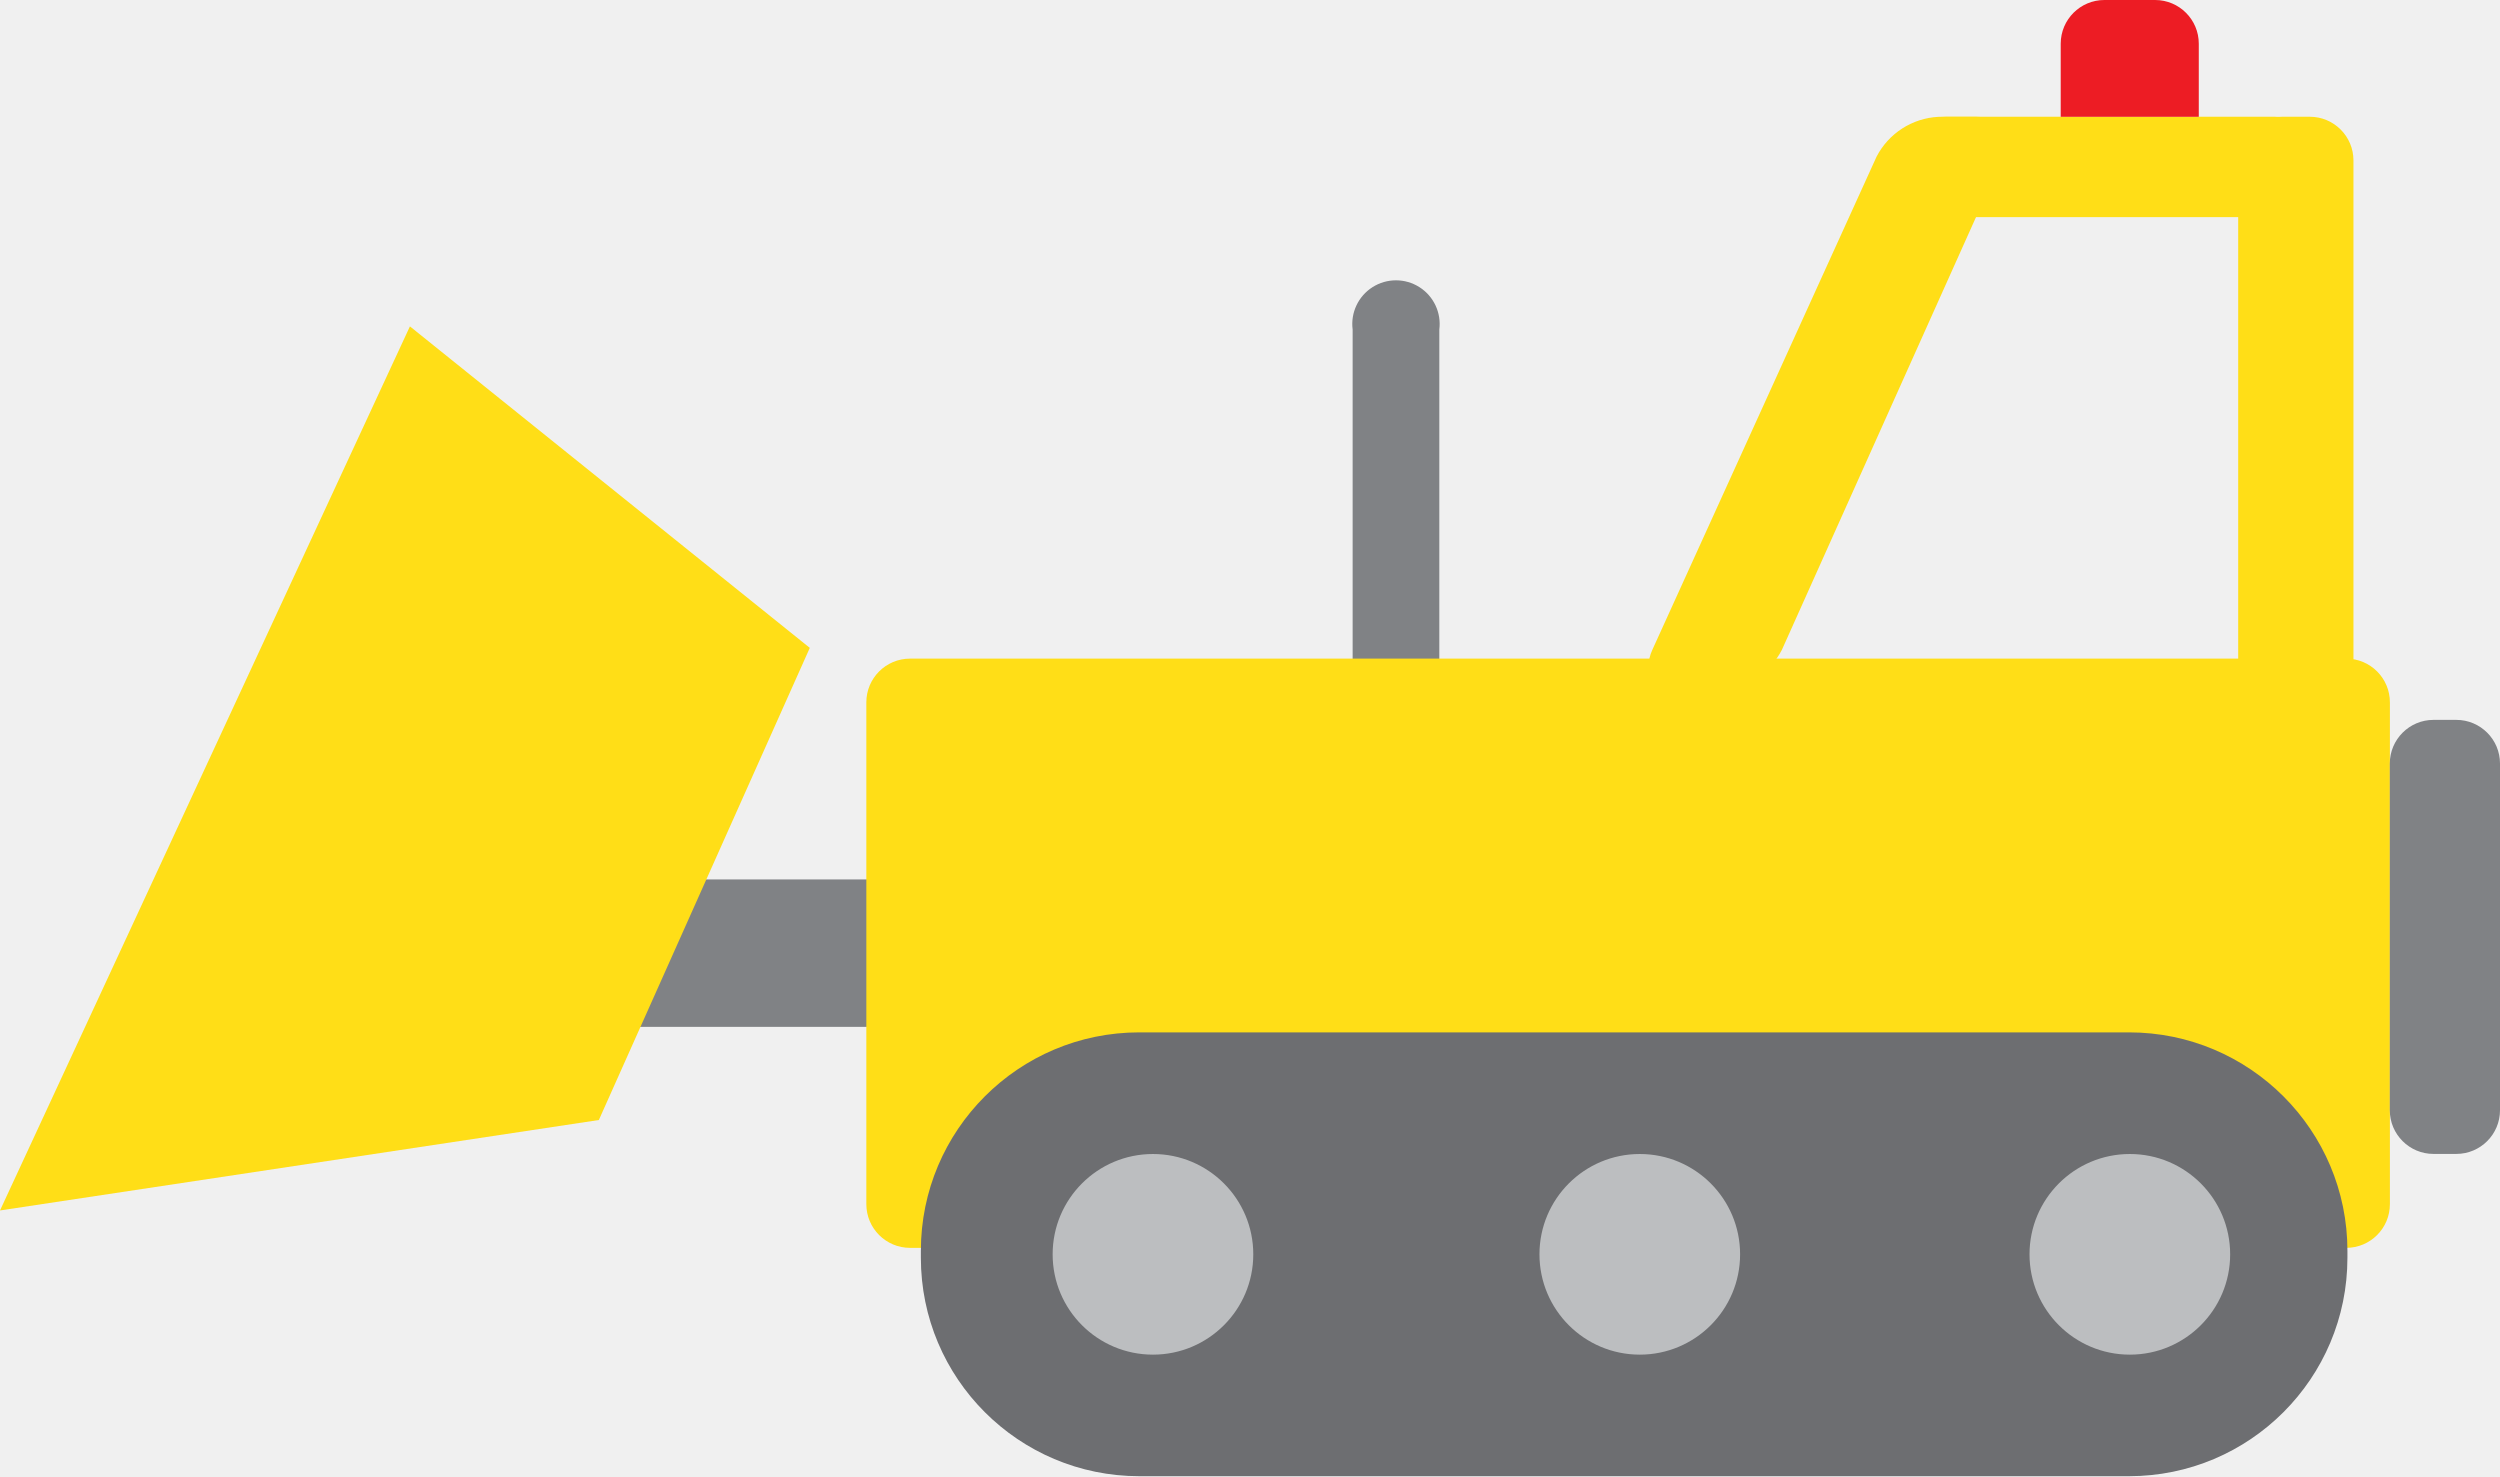
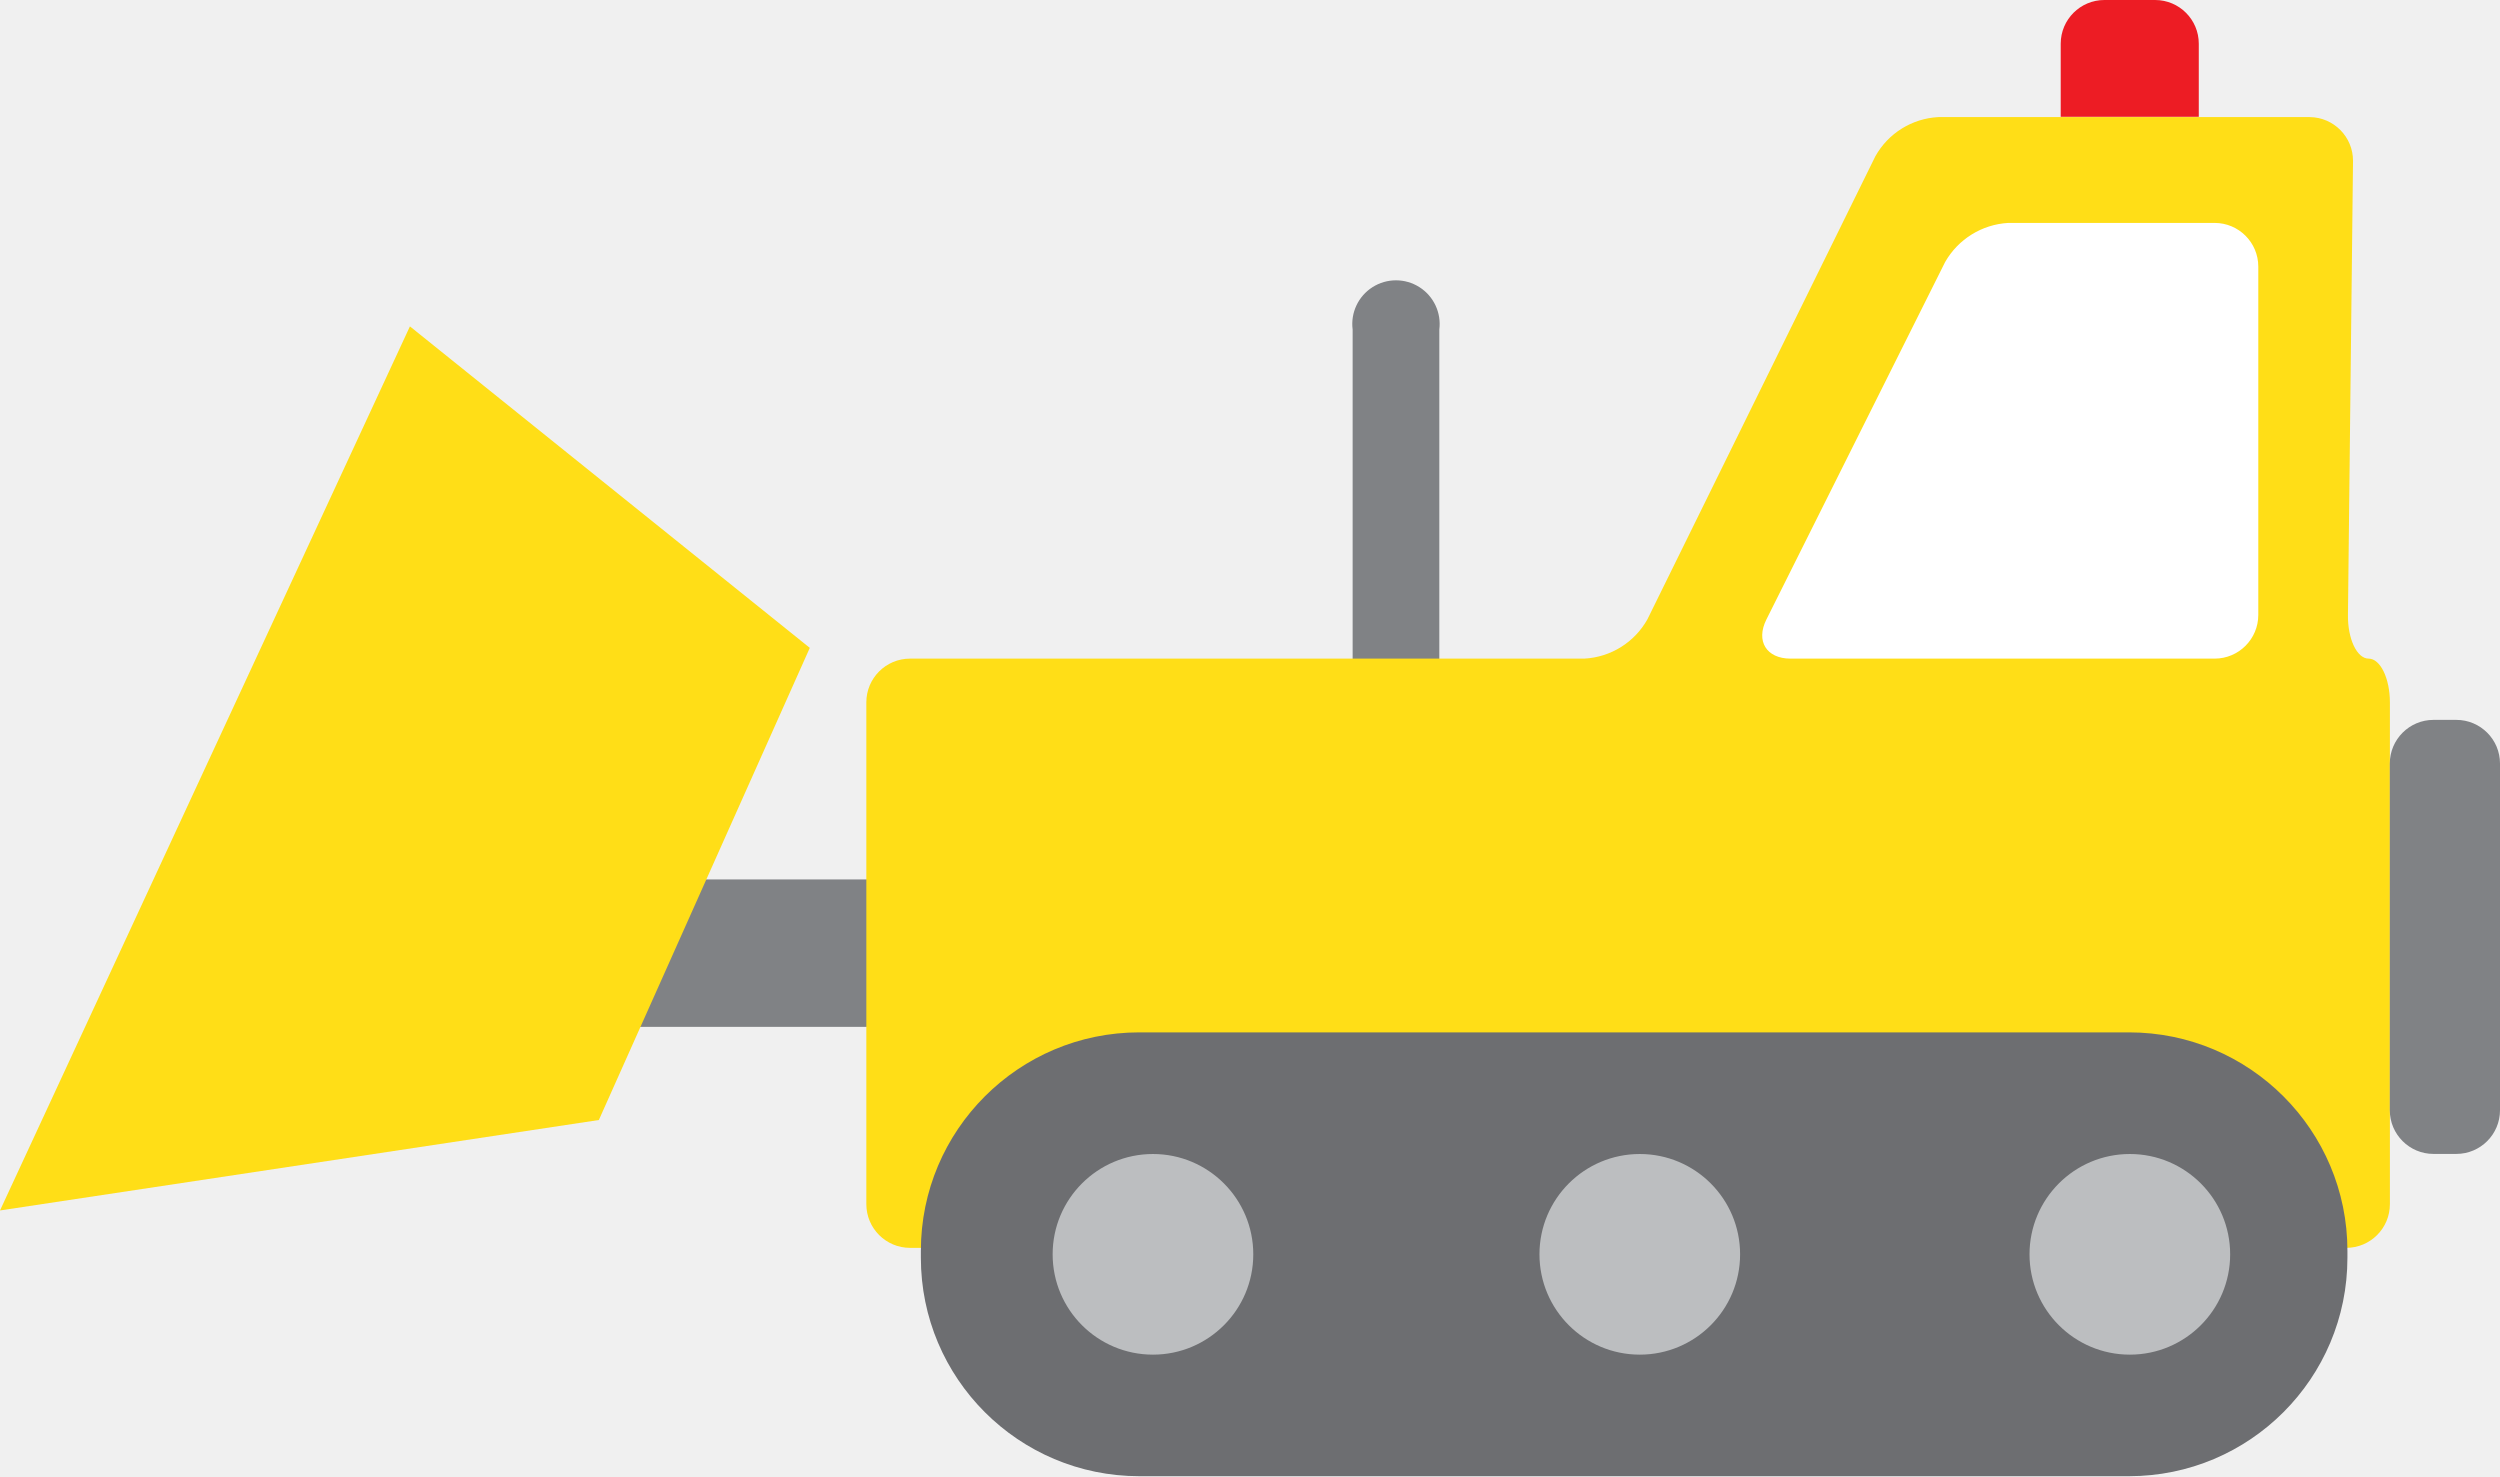
<svg xmlns="http://www.w3.org/2000/svg" id="Layer_1" data-name="Layer 1" viewBox="0 0 286.09 168.93">
  <defs>
-     <style>.cls-1{fill:#808285;}.cls-2{fill:#ffde17;}.cls-3{fill:#6d6e71;}.cls-4{fill:#bcbec0;}.cls-5{fill:#ed1c24;}</style>
+     <style>.cls-1{fill:#808285;}.cls-2{fill:#ffde17;}.cls-3{fill:#6d6e71;}.cls-4{fill:#bcbec0;}.cls-5{fill:#ed1c24;}.cls-6{fill:#fff;}</style>
  </defs>
  <path class="cls-1" d="M175.89,85.74a5,5,0,1,1-9.92,0V46.07a5,5,0,1,1,9.92,0Z" transform="translate(-11.18 -8.36)" />
  <rect class="cls-1" x="46.34" y="100.64" width="85.61" height="16.87" />
-   <path class="cls-2" d="M110.32,146.16a5,5,0,0,0,5,5H279.67a5,5,0,0,0,5-5V88.73a5,5,0,0,0-5-5H115.32a5,5,0,0,0-5,5Z" transform="translate(-11.18 -8.36)" />
+   <path class="cls-2" d="M282.24,83.73c1.33,0,2.43,2.25,2.43,5v57.43a5,5,0,0,1-5,5H115.32a5,5,0,0,1-5-5V88.73a5,5,0,0,1,5-5h77.17a8.81,8.81,0,0,0,7.21-4.49l26.09-53a8.78,8.78,0,0,1,7.2-4.48H275.5a5,5,0,0,1,4.95,5l-.58,52C279.84,81.48,280.9,83.73,282.24,83.73Z" transform="translate(-11.18 -8.36)" />
  <polygon class="cls-2" points="46.91 37.35 7.54 122.26 0 138.52 68.53 128.17 92.67 74.14 46.91 37.35" />
  <rect class="cls-3" x="105.38" y="118.14" width="163.25" height="50.79" rx="25" />
-   <path class="cls-2" d="M233,21.73a8.46,8.46,0,0,0-7.07,4.55L200.26,82.74c-1.14,2.5.18,4.55,2.93,4.55h4.9a8.43,8.43,0,0,0,7-4.56l25.32-56.44c1.13-2.51-.2-4.56-3-4.56Z" transform="translate(-11.18 -8.36)" />
-   <rect class="cls-2" x="256.13" y="13.36" width="13.19" height="74.57" rx="5" />
-   <rect class="cls-2" x="217.65" y="13.36" width="47.67" height="11.49" rx="5" />
+   <rect class="cls-1" x="273.48" y="82.38" width="12.61" height="49.67" rx="5" />
  <circle class="cls-4" cx="131.94" cy="143.54" r="11.48" />
  <circle class="cls-4" cx="243.73" cy="143.54" r="11.48" />
  <circle class="cls-4" cx="187.65" cy="143.54" r="11.48" />
  <path class="cls-5" d="M247,21.73V13.36a5,5,0,0,1,5-5h5.8a5,5,0,0,1,5,5v8.37" transform="translate(-11.18 -8.36)" />
-   <rect class="cls-1" x="273.48" y="82.38" width="12.61" height="49.67" rx="5" />
+   <path class="cls-6" d="M233.77,38.35A8.9,8.9,0,0,1,241,33.87h23.61a5,5,0,0,1,5,5V78.73a5,5,0,0,1-5,5H216.08c-2.75,0-4-2-2.76-4.48Z" transform="translate(-11.18 -8.36)" />
</svg>
